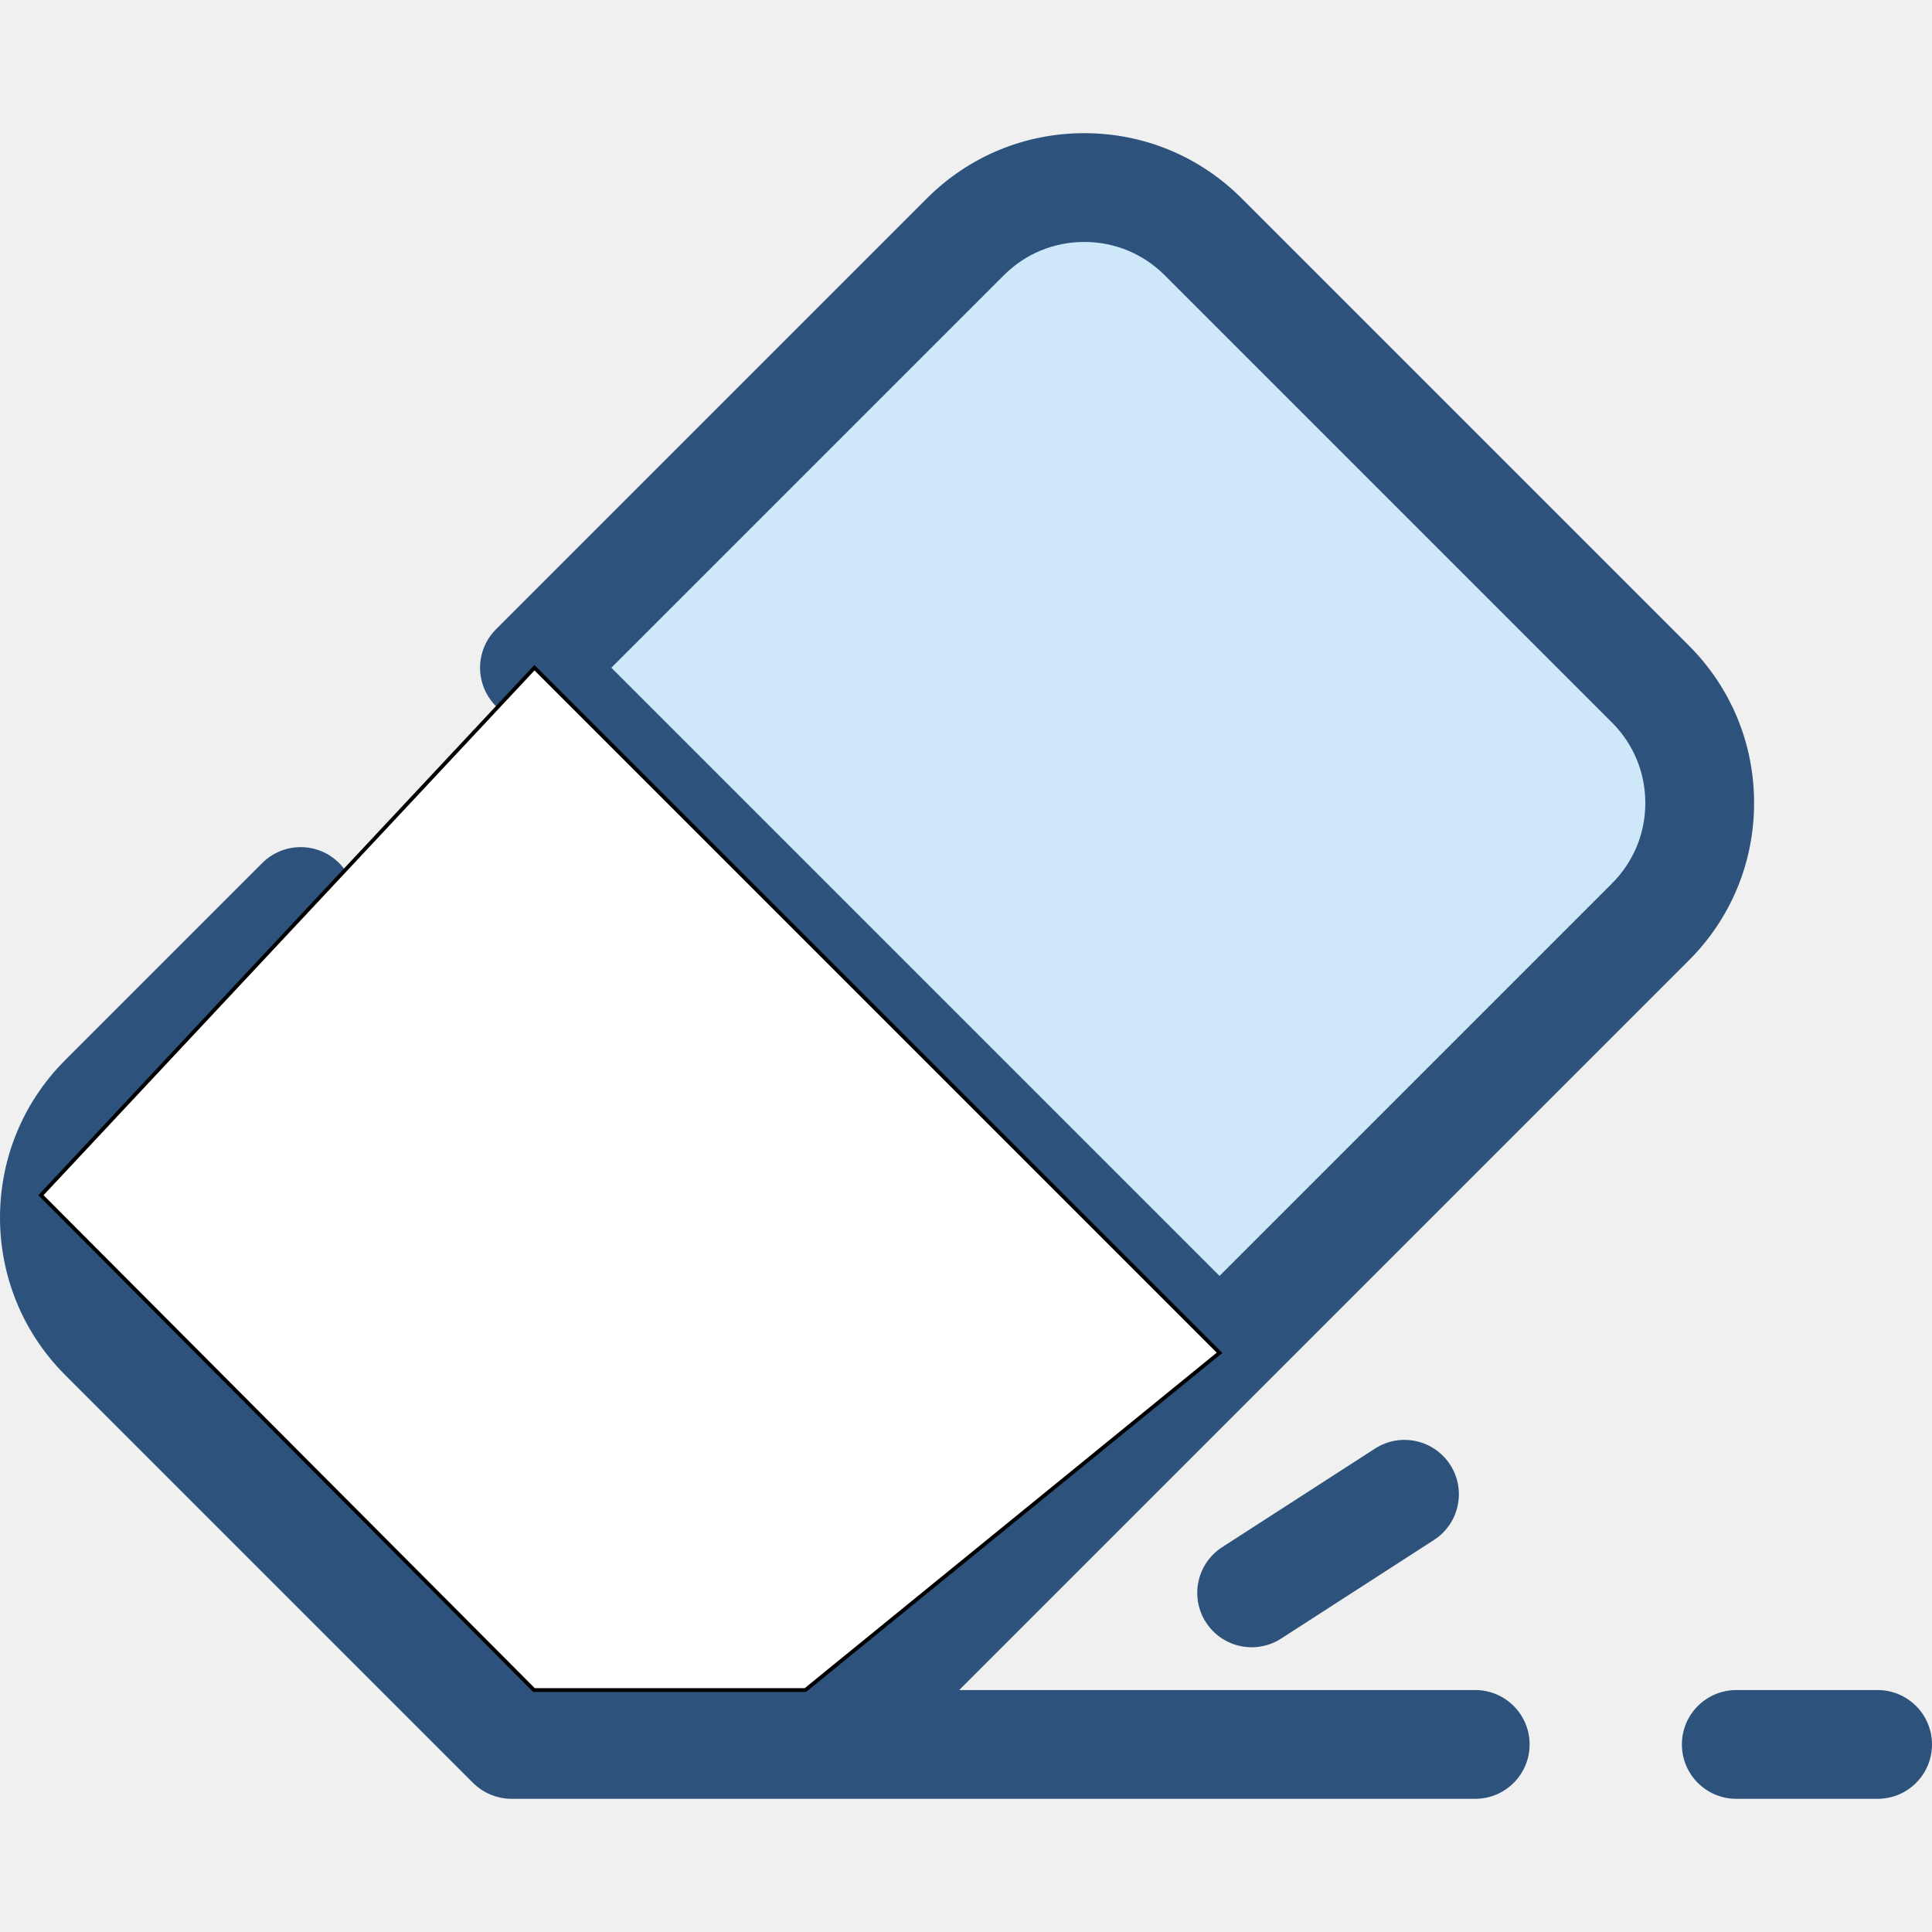
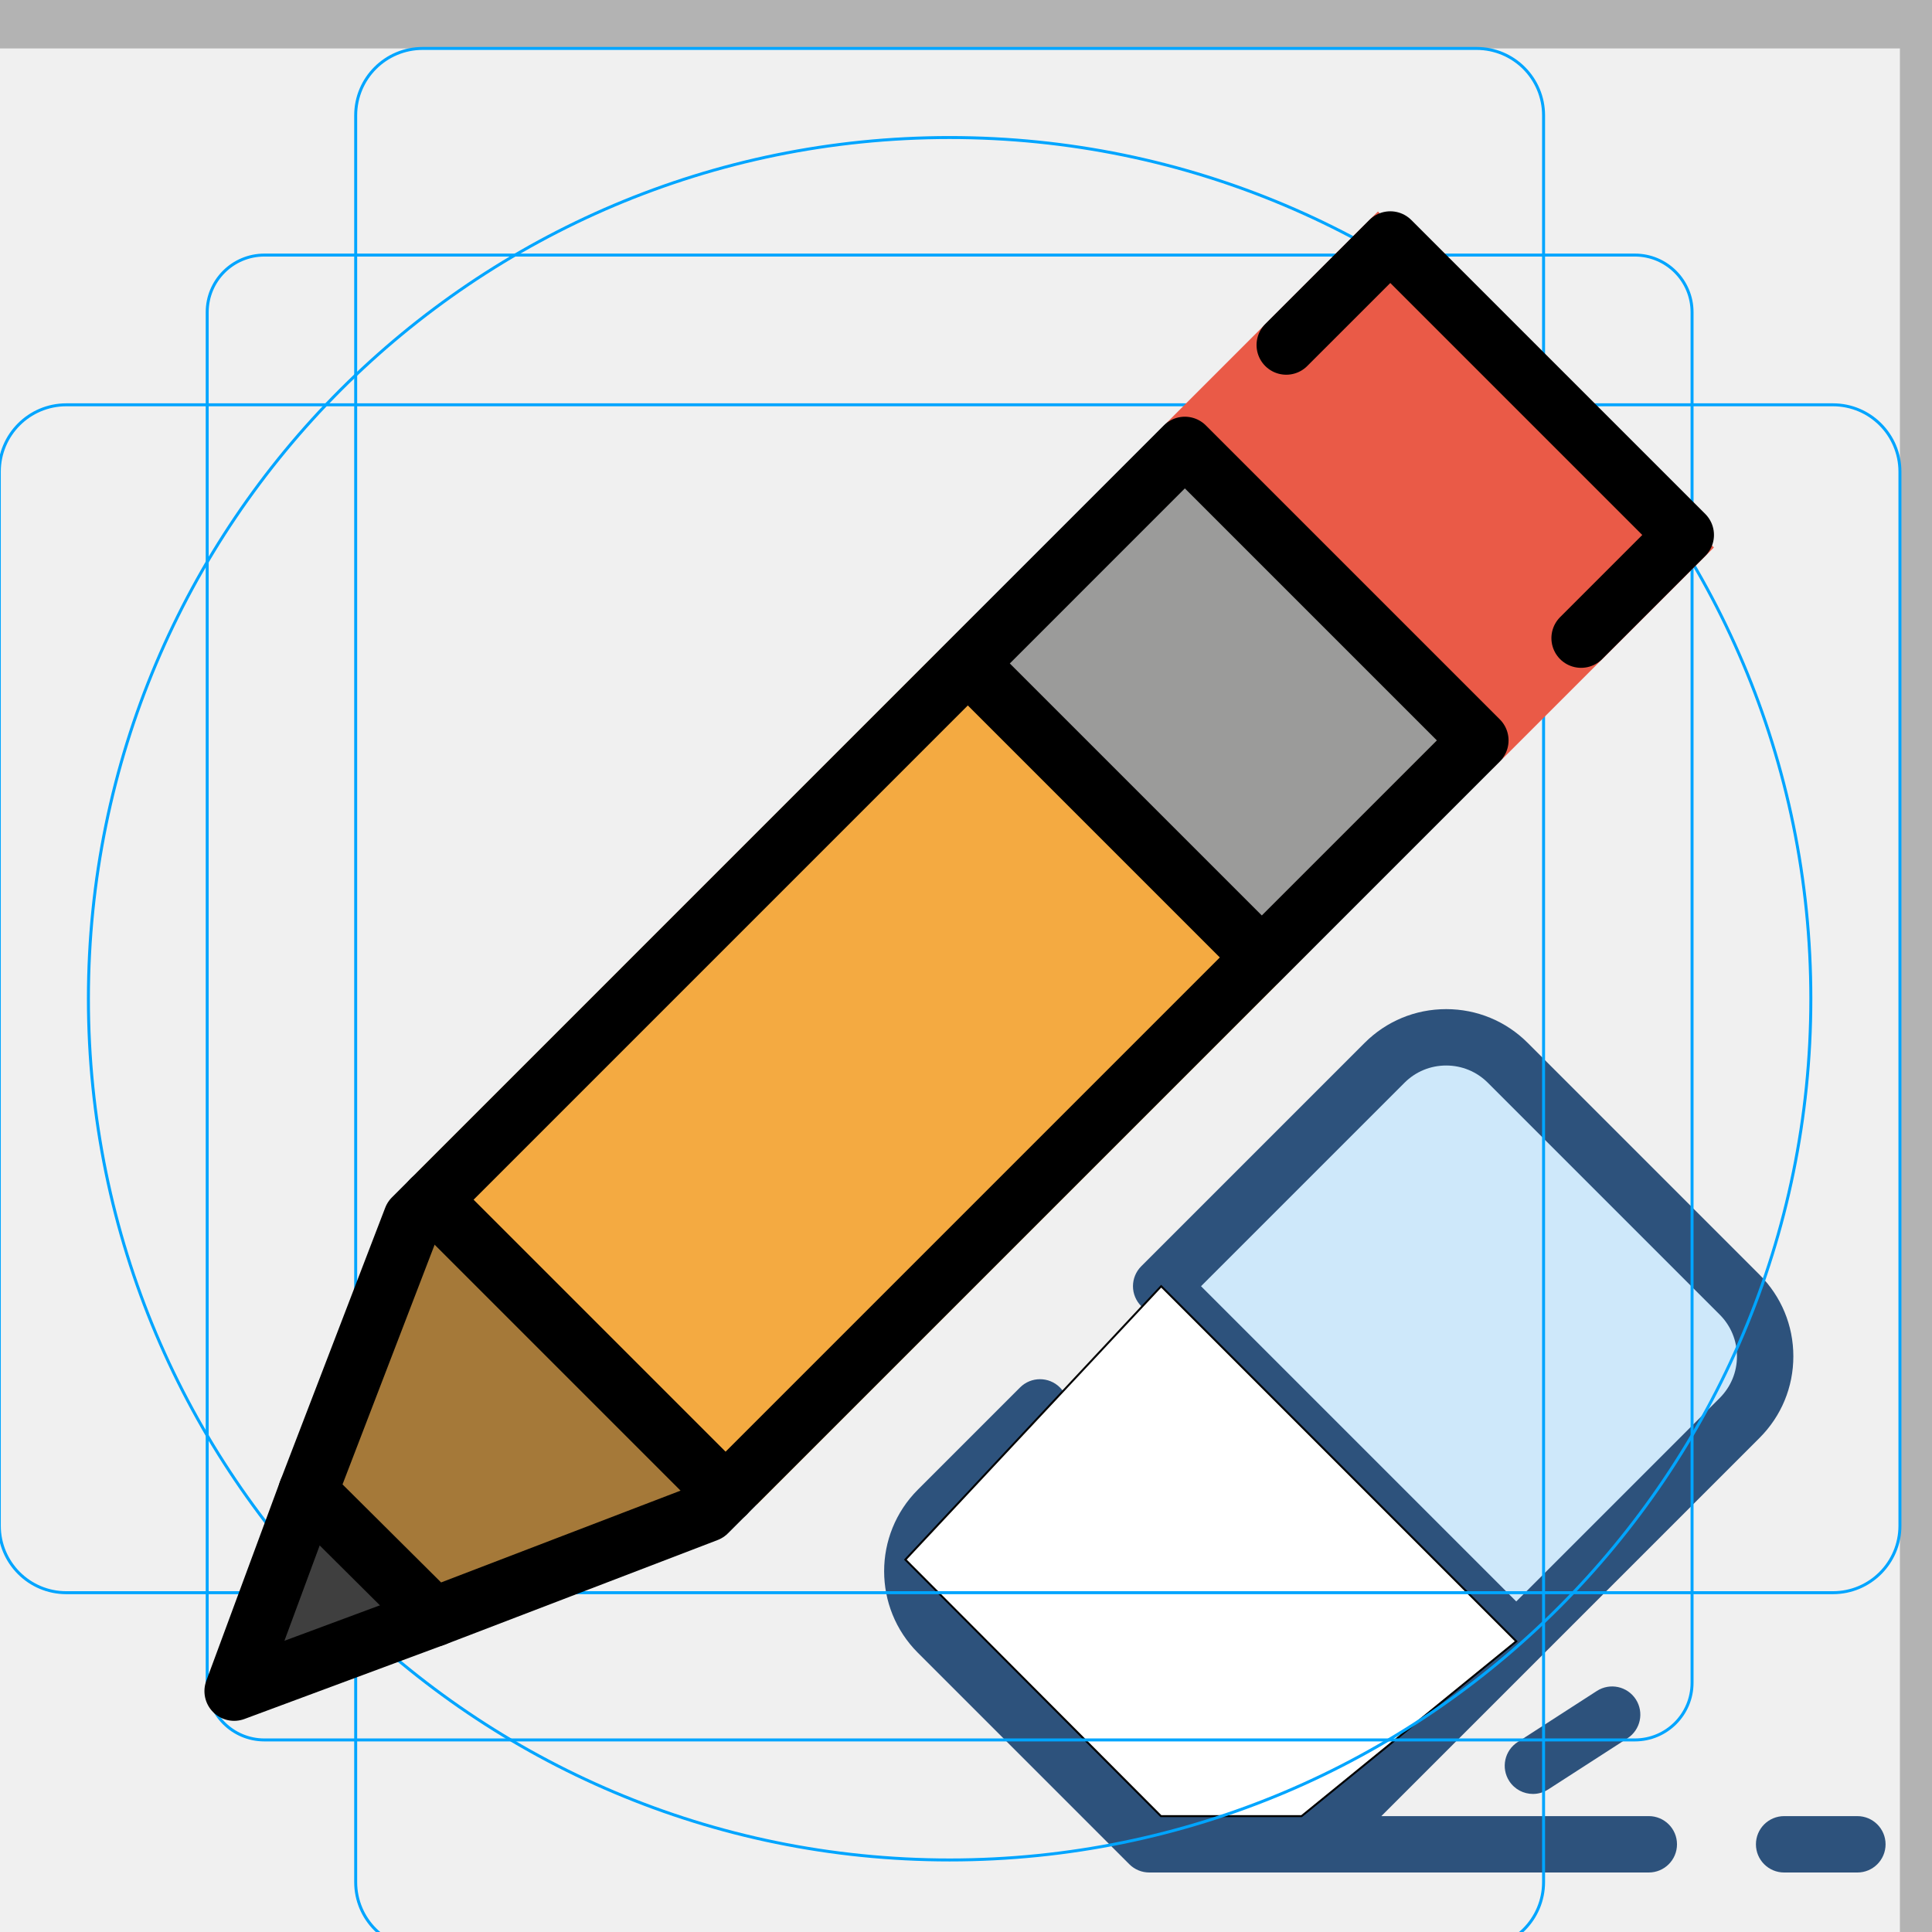
<svg xmlns="http://www.w3.org/2000/svg" version="1.1" id="Layer_1" x="0px" y="0px" viewBox="0 0 512 512" style="enable-background:new 0 0 512 512;" xml:space="preserve">
  <defs id="defs45" />
-   <path style="fill:#CEE8FA;" d="M437.385,244.312c17.404-17.404,17.404-45.622,0-63.025L318.858,62.76  c-17.404-17.404-45.622-17.404-63.025,0L141.636,176.957l181.552,181.552L437.385,244.312z" id="path2" />
-   <g id="g10">
-     <path style="fill:#2D527C;" d="M497.588,476.706h-37.455c-7.958,0-14.412-6.454-14.412-14.412s6.454-14.412,14.412-14.412h37.455   c7.958,0,14.412,6.454,14.412,14.412S505.546,476.706,497.588,476.706z" id="path4" />
-     <path style="fill:#2D527C;" d="M447.577,254.503c11.139-11.139,17.274-25.95,17.274-41.705c0-15.753-6.135-30.563-17.274-41.703   L329.05,52.568c-11.139-11.139-25.95-17.274-41.703-17.274c-15.755,0-30.564,6.135-41.705,17.274L131.444,166.765   c-2.702,2.704-4.221,6.369-4.221,10.191s1.519,7.487,4.221,10.191l171.361,171.361l-89.372,89.371h-71.915L37.629,343.991   c-5.696-5.694-8.833-13.267-8.833-21.321c0-8.055,3.137-15.628,8.833-21.322l52.245-52.245c5.628-5.628,5.628-14.753,0-20.383   c-5.629-5.626-14.752-5.626-20.383,0l-52.245,52.245c-22.995,22.995-22.995,60.411,0,83.406l108.111,108.113   c0.091,0.091,0.19,0.167,0.282,0.255c0.248,0.235,0.494,0.47,0.758,0.687c0.114,0.094,0.236,0.174,0.353,0.264   c0.257,0.199,0.513,0.398,0.783,0.579c0.094,0.062,0.193,0.114,0.288,0.174c0.303,0.193,0.608,0.383,0.925,0.553   c0.066,0.036,0.137,0.063,0.203,0.098c0.35,0.182,0.706,0.355,1.074,0.507c0.045,0.019,0.091,0.032,0.134,0.049   c0.389,0.157,0.785,0.303,1.19,0.427c0.048,0.014,0.098,0.023,0.146,0.037c0.399,0.117,0.804,0.223,1.218,0.306   c0.114,0.023,0.231,0.033,0.346,0.053c0.347,0.061,0.696,0.121,1.052,0.157c0.476,0.048,0.956,0.072,1.438,0.072h83.858H390.95   c7.958,0,14.412-6.454,14.412-14.412s-6.454-14.412-14.412-14.412H254.199l79.18-79.18L447.577,254.503z M266.025,72.951   c5.694-5.696,13.267-8.833,21.322-8.833c8.053,0,15.627,3.137,21.321,8.833l118.526,118.526c5.696,5.694,8.833,13.267,8.833,21.321   c0,8.055-3.137,15.628-8.833,21.322L323.188,338.128L162.017,176.957L266.025,72.951z" id="path6" />
-     <path style="fill:#2D527C;" d="M331.714,436.542c-4.733,0-9.368-2.327-12.125-6.601c-4.315-6.69-2.389-15.608,4.298-19.923   l40.506-26.13c6.689-4.316,15.606-2.391,19.923,4.298c4.315,6.69,2.389,15.608-4.298,19.923l-40.506,26.131   C337.098,435.798,334.39,436.542,331.714,436.542z" id="path8" />
-   </g>
  <g id="g12">
</g>
  <g id="g14">
</g>
  <g id="g16">
</g>
  <g id="g18">
</g>
  <g id="g20">
</g>
  <g id="g22">
</g>
  <g id="g24">
</g>
  <g id="g26">
</g>
  <g id="g28">
</g>
  <g id="g30">
</g>
  <g id="g32">
</g>
  <g id="g34">
</g>
  <g id="g36">
</g>
  <g id="g38">
</g>
  <g id="g40">
</g>
-   <path style="fill:#ffffff;fill-rule:evenodd;stroke:#000000;stroke-width:1px;stroke-linecap:butt;stroke-linejoin:miter;stroke-opacity:1;fill-opacity:1" d="M 141.636,176.957 10.847,316.746 141.518,447.879 h 71.915 l 109.755,-89.37 z" id="path854" />
+   <g id="g878" transform="matrix(0.5183408,0,0,0.5183408,234.305,249.1353)">
+     <path id="path2" d="m 437.385,244.312 c 17.404,-17.404 17.404,-45.622 0,-63.025 L 318.858,62.76 c -17.404,-17.404 -45.622,-17.404 -63.025,0 L 141.636,176.957 323.188,358.509 Z" style="fill:#cee8fa" />
+     <g id="g10">
+       <path id="path4" d="m 497.588,476.706 h -37.455 c -7.958,0 -14.412,-6.454 -14.412,-14.412 0,-7.958 6.454,-14.412 14.412,-14.412 h 37.455 c 7.958,0 14.412,6.454 14.412,14.412 0,7.958 -6.454,14.412 -14.412,14.412 z" style="fill:#2d527c" />
+       <path id="path6" d="m 447.577,254.503 c 11.139,-11.139 17.274,-25.95 17.274,-41.705 0,-15.753 -6.135,-30.563 -17.274,-41.703 L 329.05,52.568 C 317.911,41.429 303.1,35.294 287.347,35.294 c -15.755,0 -30.564,6.135 -41.705,17.274 L 131.444,166.765 c -2.702,2.704 -4.221,6.369 -4.221,10.191 0,3.822 1.519,7.487 4.221,10.191 l 171.361,171.361 -89.372,89.371 H 141.518 L 37.629,343.991 c -5.696,-5.694 -8.833,-13.267 -8.833,-21.321 0,-8.055 3.137,-15.628 8.833,-21.322 l 52.245,-52.245 c 5.628,-5.628 5.628,-14.753 0,-20.383 -5.629,-5.626 -14.752,-5.626 -20.383,0 l -52.245,52.245 c -22.995,22.995 -22.995,60.411 0,83.406 l 108.111,108.113 c 0.091,0.091 0.19,0.167 0.282,0.255 0.248,0.235 0.494,0.47 0.758,0.687 0.114,0.094 0.236,0.174 0.353,0.264 0.257,0.199 0.513,0.398 0.783,0.579 0.094,0.062 0.193,0.114 0.288,0.174 0.303,0.193 0.608,0.383 0.925,0.553 0.066,0.036 0.137,0.063 0.203,0.098 0.35,0.182 0.706,0.355 1.074,0.507 0.045,0.019 0.091,0.032 0.134,0.049 0.389,0.157 0.785,0.303 1.19,0.427 0.048,0.014 0.098,0.023 0.146,0.037 0.399,0.117 0.804,0.223 1.218,0.306 0.114,0.023 0.231,0.033 0.346,0.053 0.347,0.061 0.696,0.121 1.052,0.157 0.476,0.048 0.956,0.072 1.438,0.072 h 83.858 171.545 c 7.958,0 14.412,-6.454 14.412,-14.412 0,-7.958 -6.454,-14.412 -14.412,-14.412 H 254.199 l 79.18,-79.18 z M 266.025,72.951 c 5.694,-5.696 13.267,-8.833 21.322,-8.833 8.053,0 15.627,3.137 21.321,8.833 l 118.526,118.526 c 5.696,5.694 8.833,13.267 8.833,21.321 0,8.055 -3.137,15.628 -8.833,21.322 L 323.188,338.128 162.017,176.957 Z" style="fill:#2d527c" />
+       <path id="path8" d="m 331.714,436.542 c -4.733,0 -9.368,-2.327 -12.125,-6.601 -4.315,-6.69 -2.389,-15.608 4.298,-19.923 l 40.506,-26.13 c 6.689,-4.316 15.606,-2.391 19.923,4.298 4.315,6.69 2.389,15.608 -4.298,19.923 l -40.506,26.131 c -2.414,1.558 -5.122,2.302 -7.798,2.302 z" style="fill:#2d527c" />
+     </g>
+     <path id="path854" d="M 141.636,176.957 10.847,316.746 141.518,447.879 h 71.915 l 109.755,-89.37 z" style="fill:#ffffff;fill-opacity:1;fill-rule:evenodd;stroke:#000000;stroke-width:1px;stroke-linecap:butt;stroke-linejoin:miter;stroke-opacity:1" />
+   </g>
+   <g id="grid" transform="matrix(7.870056,0,0,7.870056,-31.66102,-18.64407)">
+     <path style="fill:#b3b3b3" d="M 68,4 V 68 H 4 V 4 H 68 M 72,0 H 0 v 72 h 72 z" id="path2-3" />
+     <path style="fill:none;stroke:#00a5ff;stroke-width:0.1;stroke-miterlimit:10" stroke-miterlimit="10" d="M 12.923,10.958 H 59.077 A 1.923,1.923 0 0 1 61,12.881 v 46.154 a 1.923,1.923 0 0 1 -1.923,1.923 H 12.923 A 1.923,1.923 0 0 1 11,59.035 V 12.881 a 1.923,1.923 0 0 1 1.923,-1.923 z" id="path4-6" />
+     <rect style="fill:none;stroke:#00a5ff;stroke-width:0.1;stroke-miterlimit:10" x="16" y="4" rx="2.254" width="40" height="64" stroke-miterlimit="10" id="rect6" />
+     <rect style="fill:none;stroke:#00a5ff;stroke-width:0.1;stroke-miterlimit:10" x="16" y="4" rx="2.254" width="40" height="64" transform="rotate(90,36,36)" stroke-miterlimit="10" id="rect8" />
+     <circle style="fill:none;stroke:#00a5ff;stroke-width:0.1;stroke-miterlimit:10" cx="36" cy="36" r="29" stroke-miterlimit="10" id="circle10" />
+   </g>
+   <g id="color" transform="matrix(7.870056,0,0,7.870056,-31.66102,-18.64407)">
+     <polygon style="fill:#3f3f3f;stroke:none" points="14.594,53.154 18.254,56.814 12.624,59.093 " id="polygon13" />
+     <polyline style="fill:#f4aa41;stroke:none" points="18.038,41.876 36.868,23.046 48.181,34.359 29.511,53.029" id="polyline15" />
+     <polyline style="fill:#a57939;stroke:none" points="14.413,52.566 17.928,43.395 27.828,53.294 18.656,56.809" id="polyline17" />
+     <polyline style="fill:#ea5a47;stroke:none" points="42.921,16.993 50.423,9.491 61.736,20.804 54.297,28.242" id="polyline19" />
+     <polyline style="fill:#9b9b9a;stroke:none" points="35.65,24.264 43.332,16.582 54.645,27.895 47.028,35.512" id="polyline21" />
+   </g>
+   <g id="line" transform="matrix(7.870056,0,0,7.870056,-31.66102,-18.64407)">
+     <polygon style="fill:none;stroke:#000000;stroke-width:2;stroke-linecap:round;stroke-linejoin:round;stroke-miterlimit:10" stroke-miterlimit="10" points="43.921,17.401 17.928,43.395 14.39,52.603 18.63,56.82 27.828,53.294 53.821,27.301 " id="polygon27" />
+     <polyline style="fill:none;stroke:#000000;stroke-width:2;stroke-linecap:round;stroke-linejoin:round;stroke-miterlimit:10" stroke-miterlimit="10" points="47.335,13.987 50.839,10.484 60.738,20.383 57.264,23.857" id="polyline29" />
+     <line style="fill:none;stroke:#000000;stroke-width:2;stroke-linecap:round;stroke-linejoin:round;stroke-miterlimit:10" x1="18.556" x2="28.456" y1="42.766" y2="52.666" stroke-miterlimit="10" id="line31" />
+     <polyline style="fill:none;stroke:#000000;stroke-width:2;stroke-linecap:round;stroke-linejoin:round;stroke-miterlimit:10" stroke-miterlimit="10" points="14.398,52.582 11.907,59.315 18.656,56.809" id="polyline33" />
+     <line style="fill:none;stroke:#000000;stroke-width:2;stroke-linecap:round;stroke-linejoin:round;stroke-miterlimit:10" x1="36.91" x2="46.423" y1="25.007" y2="34.52" stroke-miterlimit="10" id="line35" />
+   </g>
</svg>
